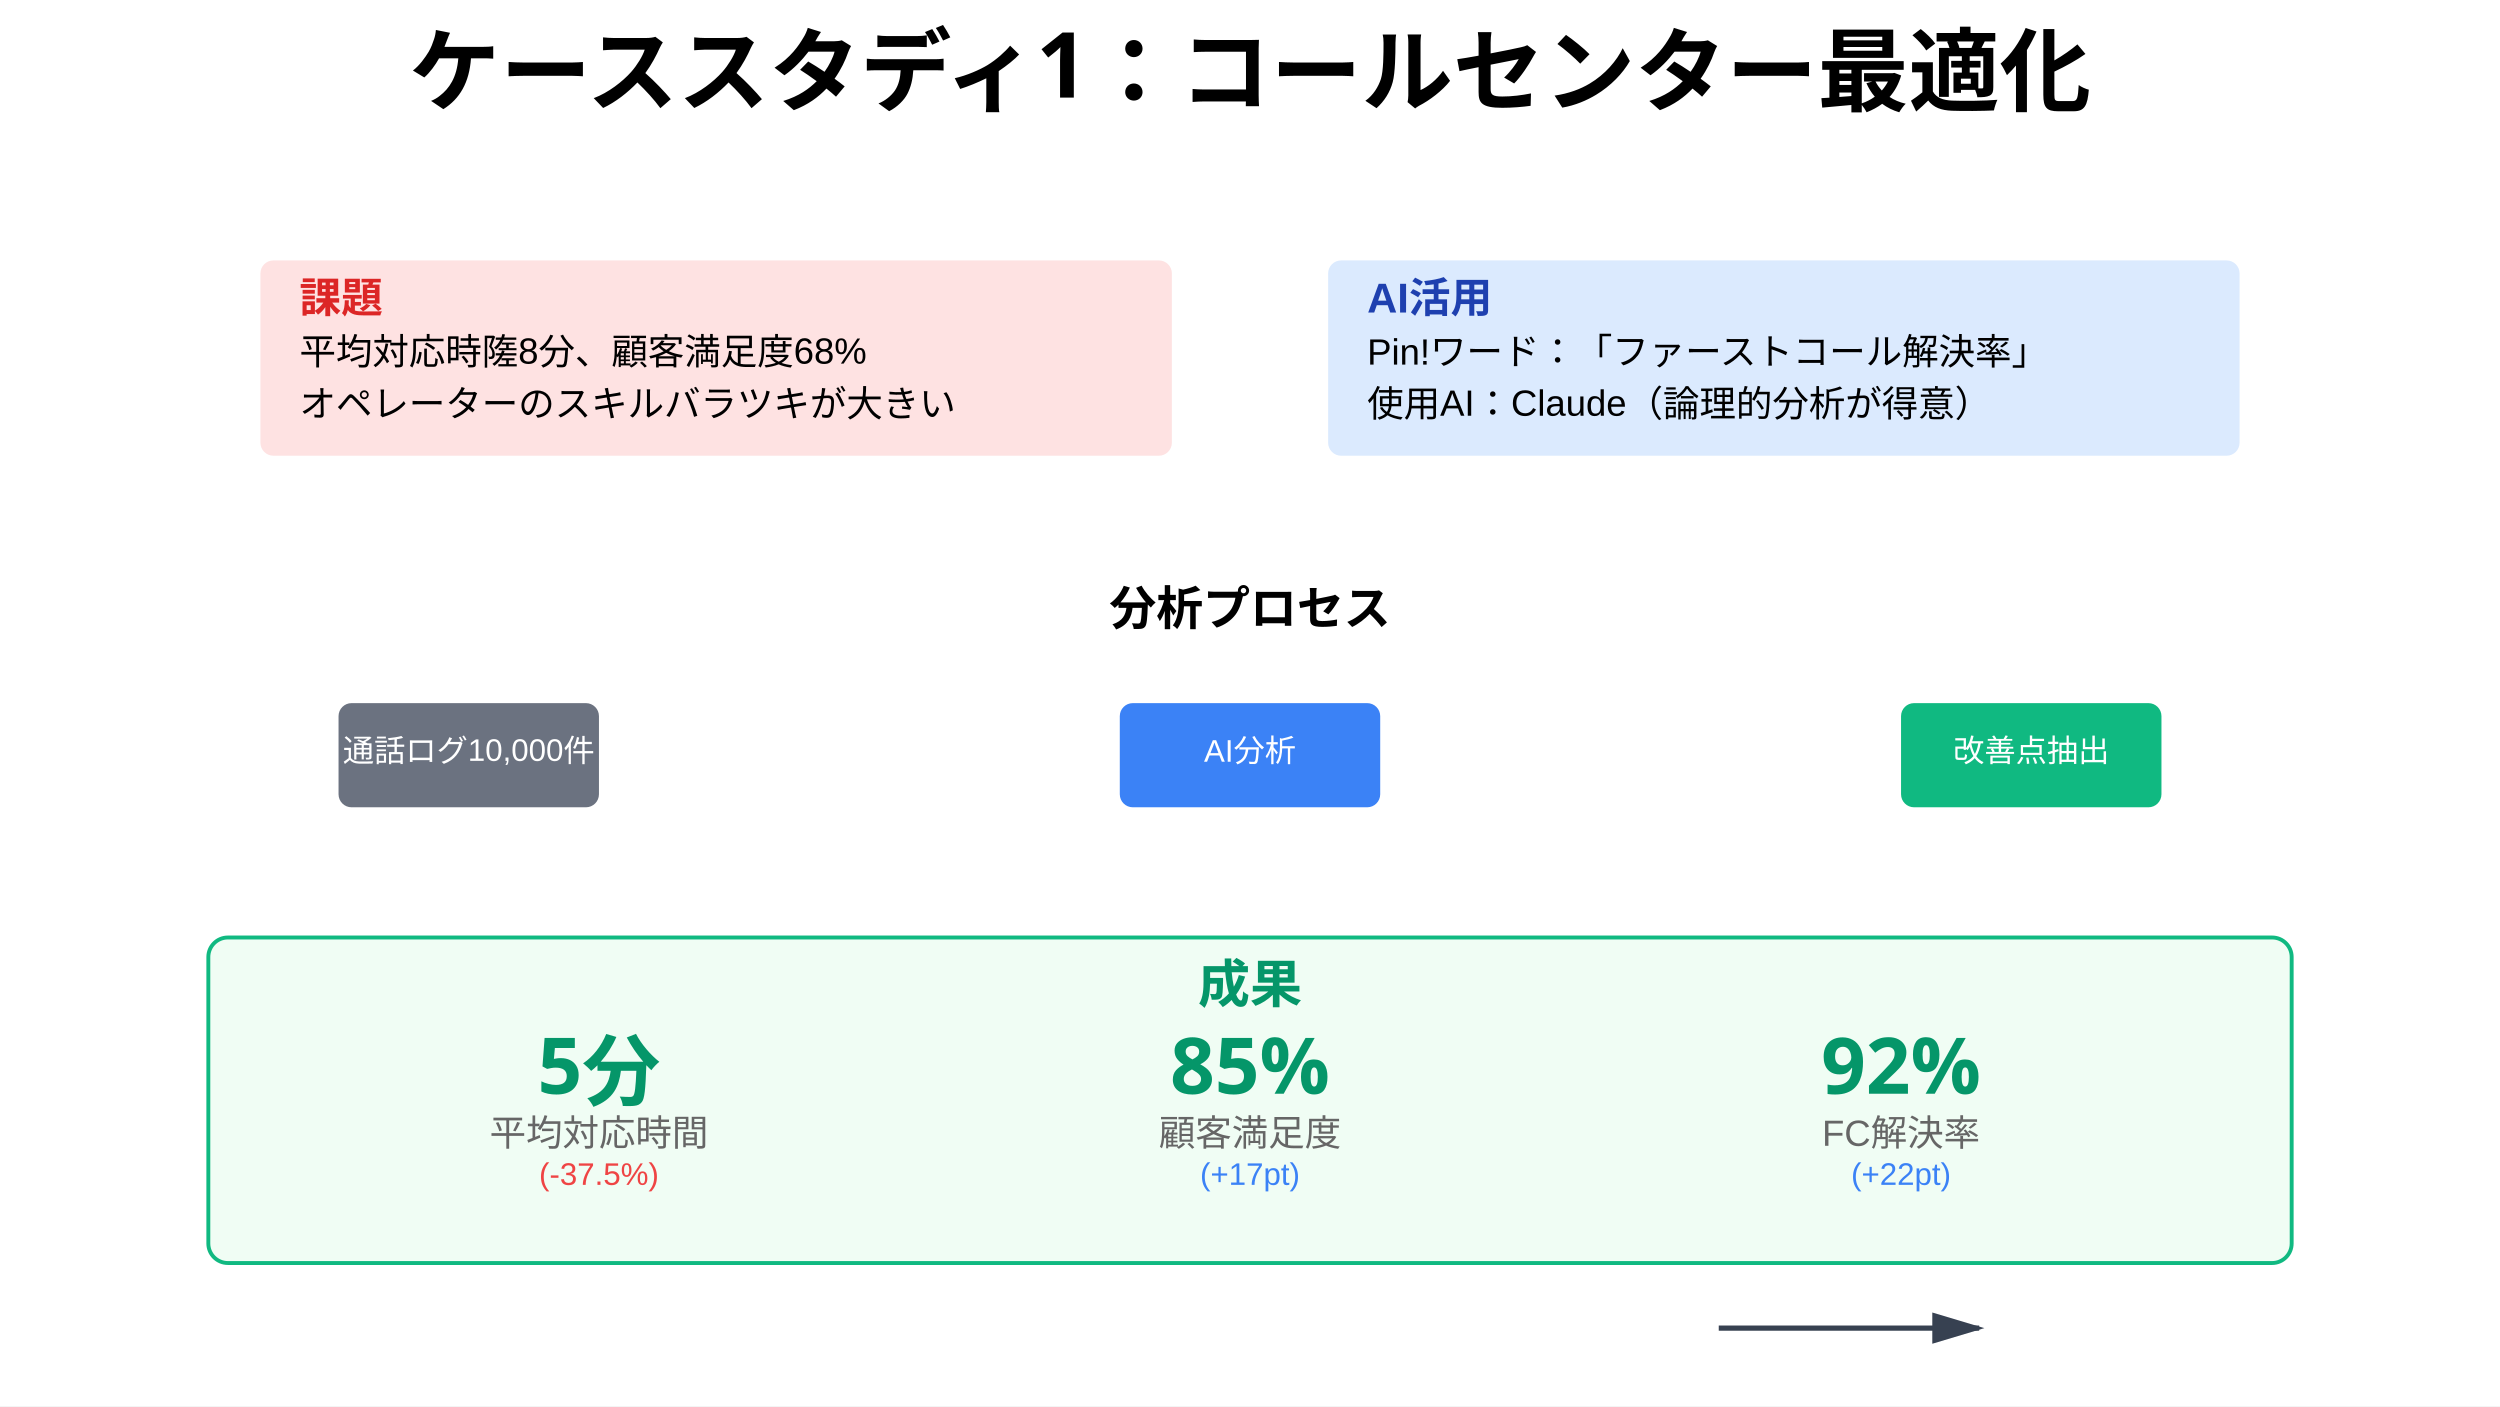
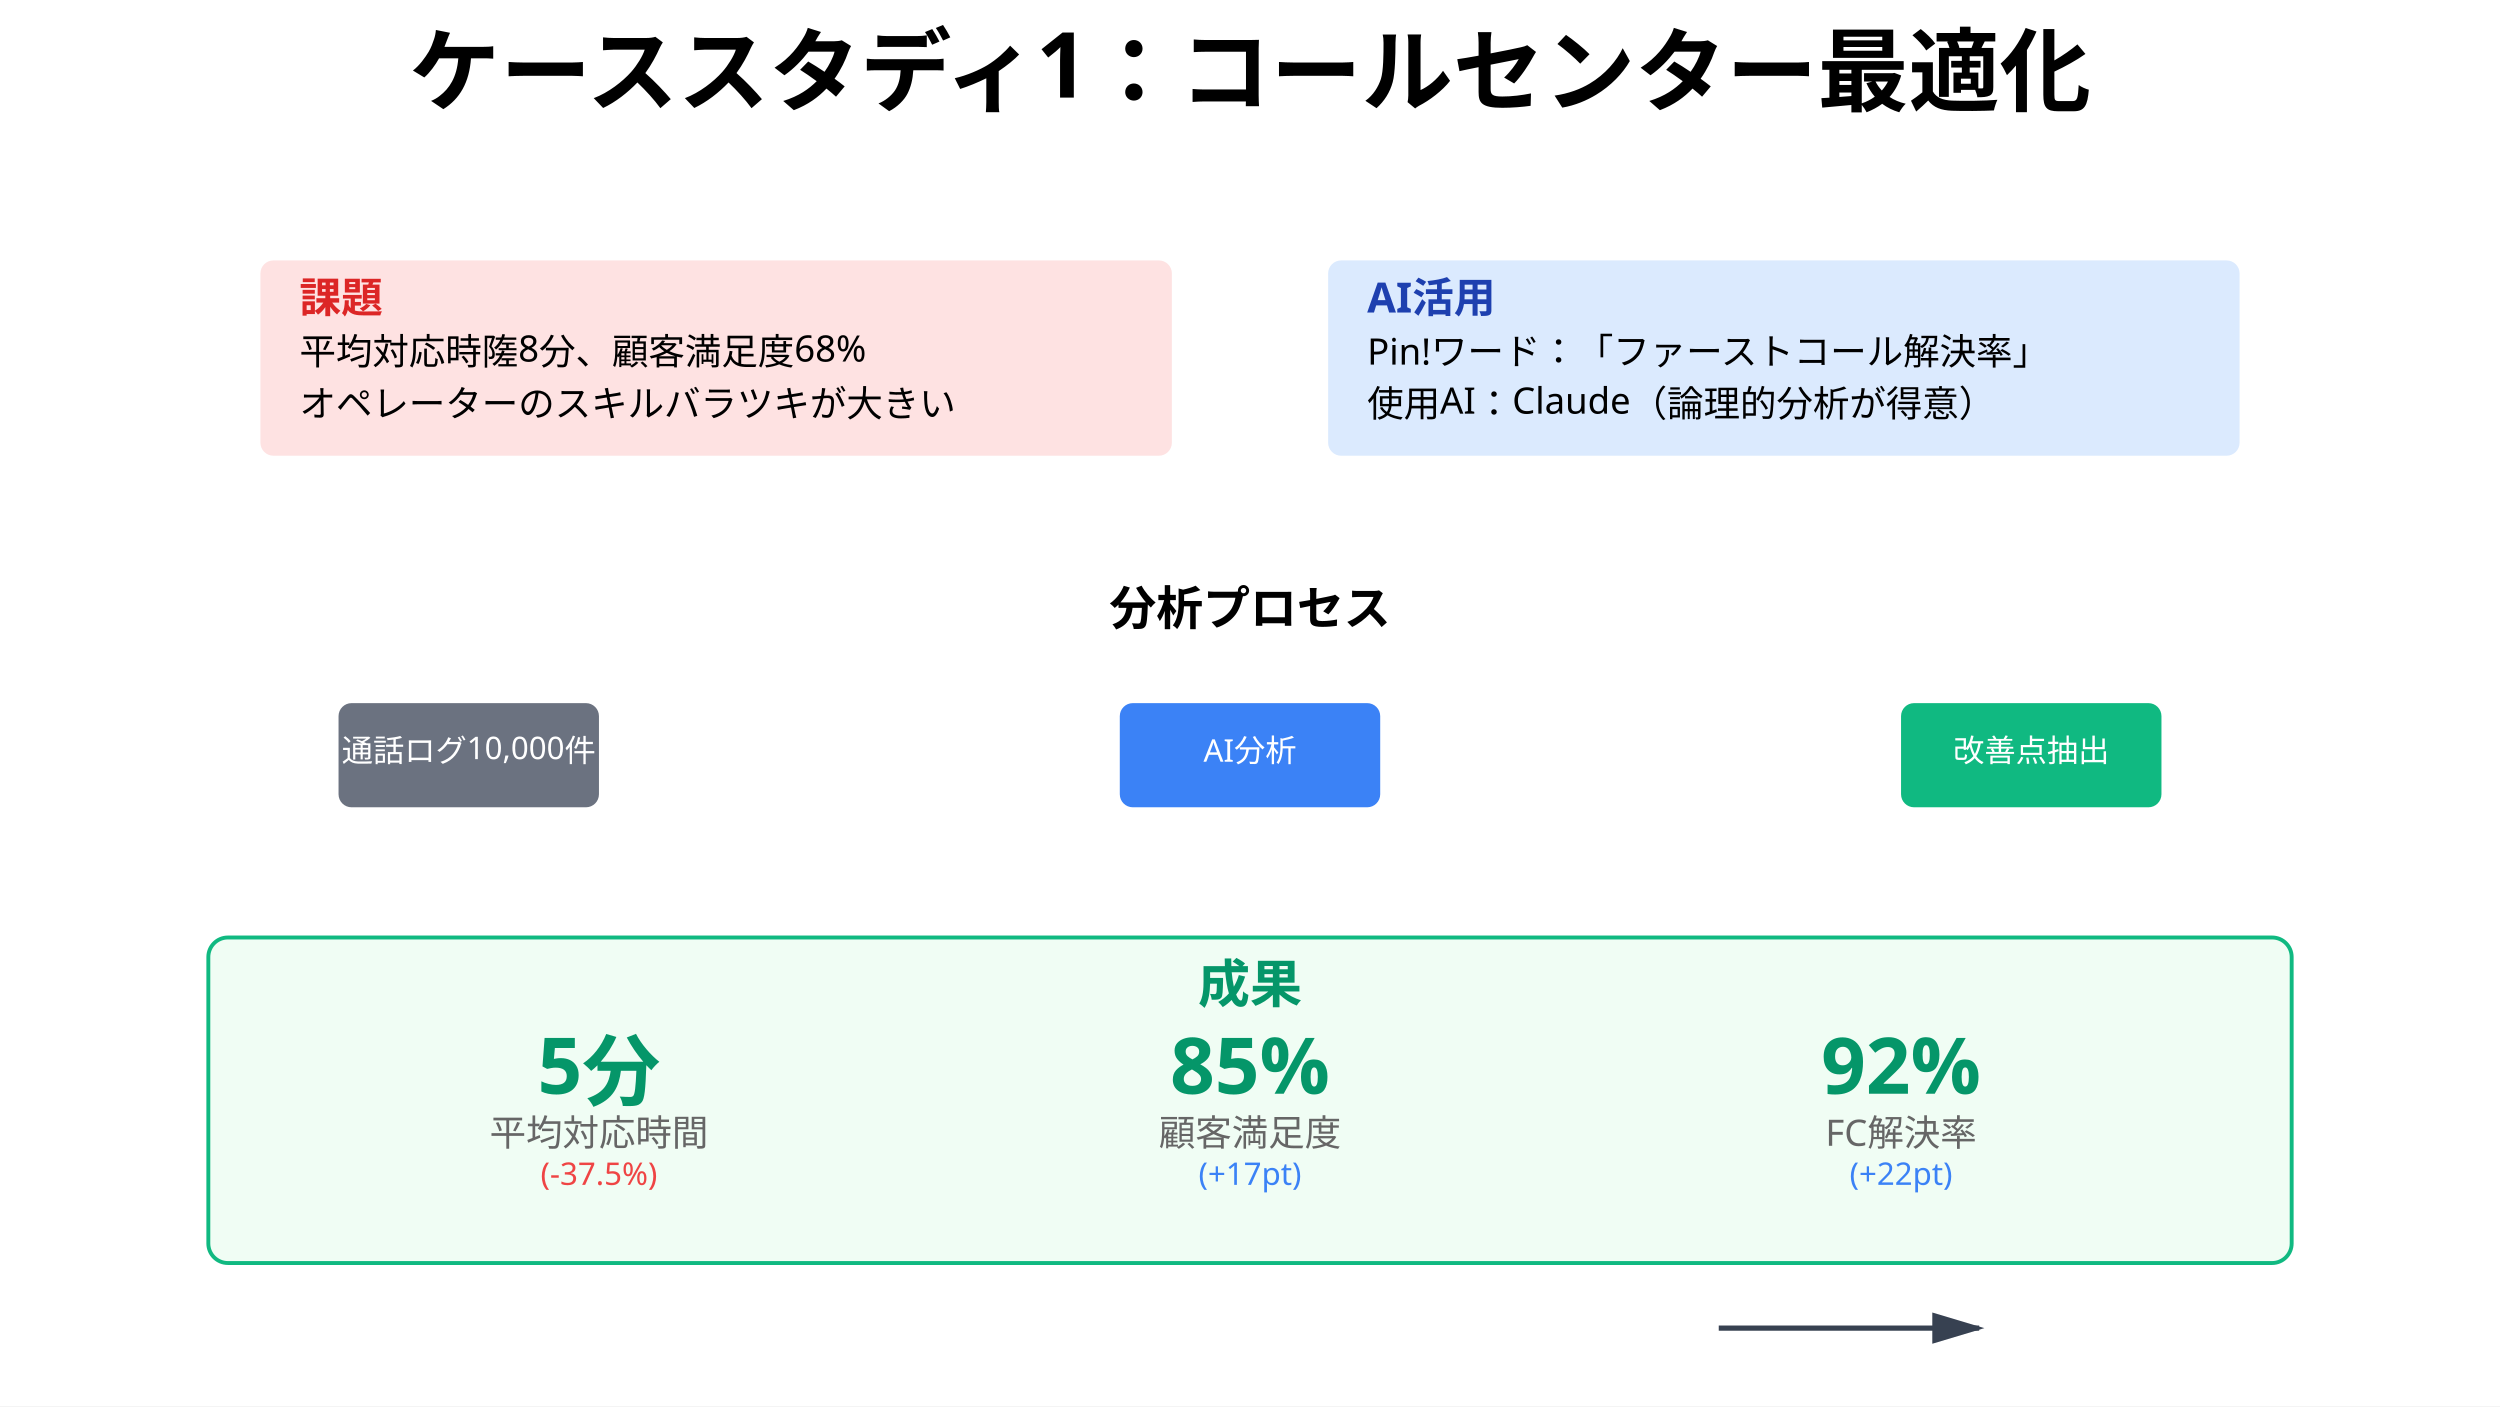
<svg xmlns="http://www.w3.org/2000/svg" viewBox="0 0 1920 1080">
  <rect width="1920" height="1080" fill="#FFFFFF" />
-   <text x="960" y="80" font-family="Arial Black, sans-serif" font-size="70" font-weight="900" text-anchor="middle" fill="#000000">
+   <text x="960" y="80" font-family="Noto Sans, Noto Sans JP, sans-serif" font-size="70" font-weight="700" text-anchor="middle" fill="#000000">
    ケーススタディ1：コールセンター最適化
  </text>
  <g transform="translate(200, 200)">
    <rect x="0" y="0" width="700" height="150" fill="#FEE2E2" rx="10" />
-     <text x="30" y="40" font-family="Arial, sans-serif" font-size="32" font-weight="bold" fill="#DC2626">課題</text>
-     <text x="30" y="80" font-family="Arial, sans-serif" font-size="28" fill="#000000">平均対応時隓8分、顧客満足度68%</text>
-     <text x="30" y="120" font-family="Arial, sans-serif" font-size="28" fill="#000000">オペレーターのスキルバラツキが大きい</text>
+     <text x="30" y="40" font-family="Noto Sans, Noto Sans JP, sans-serif" font-size="32" font-weight="bold" fill="#DC2626">課題</text>
+     <text x="30" y="80" font-family="Noto Sans, Noto Sans JP, sans-serif" font-size="28" fill="#000000">平均対応時隓8分、顧客満足度68%</text>
+     <text x="30" y="120" font-family="Noto Sans, Noto Sans JP, sans-serif" font-size="28" fill="#000000">オペレーターのスキルバラツキが大きい</text>
  </g>
  <g transform="translate(1020, 200)">
    <rect x="0" y="0" width="700" height="150" fill="#DBEAFE" rx="10" />
-     <text x="30" y="40" font-family="Arial, sans-serif" font-size="32" font-weight="bold" fill="#1E40AF">AI活用</text>
-     <text x="30" y="80" font-family="Arial, sans-serif" font-size="28" fill="#000000">Pin!ワード：「ファーストコール解決率」</text>
-     <text x="30" y="120" font-family="Arial, sans-serif" font-size="28" fill="#000000">使用AI：Claude（論理的分析が得意）</text>
+     <text x="30" y="40" font-family="Noto Sans, Noto Sans JP, sans-serif" font-size="32" font-weight="bold" fill="#1E40AF">AI活用</text>
+     <text x="30" y="80" font-family="Noto Sans, Noto Sans JP, sans-serif" font-size="28" fill="#000000">Pin!ワード：「ファーストコール解決率」</text>
+     <text x="30" y="120" font-family="Noto Sans, Noto Sans JP, sans-serif" font-size="28" fill="#000000">使用AI：Claude（論理的分析が得意）</text>
  </g>
  <g transform="translate(960, 480)">
-     <text x="0" y="0" font-family="Arial, sans-serif" font-size="36" font-weight="bold" text-anchor="middle" fill="#000000">分析プロセス</text>
+     <text x="0" y="0" font-family="Noto Sans, Noto Sans JP, sans-serif" font-size="36" font-weight="bold" text-anchor="middle" fill="#000000">分析プロセス</text>
    <g transform="translate(-600, 60)">
      <rect x="-100" y="0" width="200" height="80" fill="#6B7280" rx="10" />
-       <text x="0" y="45" font-family="Arial, sans-serif" font-size="24" text-anchor="middle" fill="#FFFFFF">通話ログ
+       <text x="0" y="45" font-family="Noto Sans, Noto Sans JP, sans-serif" font-size="24" text-anchor="middle" fill="#FFFFFF">通話ログ
10,000件</text>
    </g>
    <path d="M 360 540 L 560 540" stroke="#374151" stroke-width="4" fill="none" marker-end="url(#arrowhead5)" />
    <g transform="translate(0, 60)">
      <rect x="-100" y="0" width="200" height="80" fill="#3B82F6" rx="10" />
-       <text x="0" y="45" font-family="Arial, sans-serif" font-size="24" text-anchor="middle" fill="#FFFFFF">AI分析</text>
+       <text x="0" y="45" font-family="Noto Sans, Noto Sans JP, sans-serif" font-size="24" text-anchor="middle" fill="#FFFFFF">AI分析</text>
    </g>
    <path d="M 960 540 L 1160 540" stroke="#374151" stroke-width="4" fill="none" marker-end="url(#arrowhead5)" />
    <g transform="translate(600, 60)">
      <rect x="-100" y="0" width="200" height="80" fill="#10B981" rx="10" />
-       <text x="0" y="45" font-family="Arial, sans-serif" font-size="24" text-anchor="middle" fill="#FFFFFF">改善点
+       <text x="0" y="45" font-family="Noto Sans, Noto Sans JP, sans-serif" font-size="24" text-anchor="middle" fill="#FFFFFF">改善点
抽出</text>
    </g>
  </g>
  <g transform="translate(960, 720)">
    <rect x="-800" y="0" width="1600" height="250" fill="#F0FDF4" rx="15" stroke="#10B981" stroke-width="3" />
-     <text x="0" y="50" font-family="Arial, sans-serif" font-size="40" font-weight="bold" text-anchor="middle" fill="#059669">成果</text>
+     <text x="0" y="50" font-family="Noto Sans, Noto Sans JP, sans-serif" font-size="40" font-weight="bold" text-anchor="middle" fill="#059669">成果</text>
    <g transform="translate(-500, 120)">
-       <text x="0" y="0" font-family="Arial Black, sans-serif" font-size="60" font-weight="900" text-anchor="middle" fill="#059669">5分</text>
-       <text x="0" y="40" font-family="Arial, sans-serif" font-size="28" text-anchor="middle" fill="#666666">平均対応時間</text>
-       <text x="0" y="70" font-family="Arial, sans-serif" font-size="24" text-anchor="middle" fill="#EF4444">(-37.5%)</text>
+       <text x="0" y="0" font-family="Noto Sans, Noto Sans JP, sans-serif" font-size="60" font-weight="700" text-anchor="middle" fill="#059669">5分</text>
+       <text x="0" y="40" font-family="Noto Sans, Noto Sans JP, sans-serif" font-size="28" text-anchor="middle" fill="#666666">平均対応時間</text>
+       <text x="0" y="70" font-family="Noto Sans, Noto Sans JP, sans-serif" font-size="24" text-anchor="middle" fill="#EF4444">(-37.5%)</text>
    </g>
    <g transform="translate(0, 120)">
-       <text x="0" y="0" font-family="Arial Black, sans-serif" font-size="60" font-weight="900" text-anchor="middle" fill="#059669">85%</text>
-       <text x="0" y="40" font-family="Arial, sans-serif" font-size="28" text-anchor="middle" fill="#666666">顧客満足度</text>
-       <text x="0" y="70" font-family="Arial, sans-serif" font-size="24" text-anchor="middle" fill="#3B82F6">(+17pt)</text>
+       <text x="0" y="0" font-family="Noto Sans, Noto Sans JP, sans-serif" font-size="60" font-weight="700" text-anchor="middle" fill="#059669">85%</text>
+       <text x="0" y="40" font-family="Noto Sans, Noto Sans JP, sans-serif" font-size="28" text-anchor="middle" fill="#666666">顧客満足度</text>
+       <text x="0" y="70" font-family="Noto Sans, Noto Sans JP, sans-serif" font-size="24" text-anchor="middle" fill="#3B82F6">(+17pt)</text>
    </g>
    <g transform="translate(500, 120)">
-       <text x="0" y="0" font-family="Arial Black, sans-serif" font-size="60" font-weight="900" text-anchor="middle" fill="#059669">92%</text>
-       <text x="0" y="40" font-family="Arial, sans-serif" font-size="28" text-anchor="middle" fill="#666666">FC解決率</text>
-       <text x="0" y="70" font-family="Arial, sans-serif" font-size="24" text-anchor="middle" fill="#3B82F6">(+22pt)</text>
+       <text x="0" y="0" font-family="Noto Sans, Noto Sans JP, sans-serif" font-size="60" font-weight="700" text-anchor="middle" fill="#059669">92%</text>
+       <text x="0" y="40" font-family="Noto Sans, Noto Sans JP, sans-serif" font-size="28" text-anchor="middle" fill="#666666">FC解決率</text>
+       <text x="0" y="70" font-family="Noto Sans, Noto Sans JP, sans-serif" font-size="24" text-anchor="middle" fill="#3B82F6">(+22pt)</text>
    </g>
  </g>
  <defs>
    <marker id="arrowhead5" markerWidth="10" markerHeight="10" refX="9" refY="3" orient="auto">
      <polygon points="0 0, 10 3, 0 6" fill="#374151" />
    </marker>
  </defs>
</svg>
